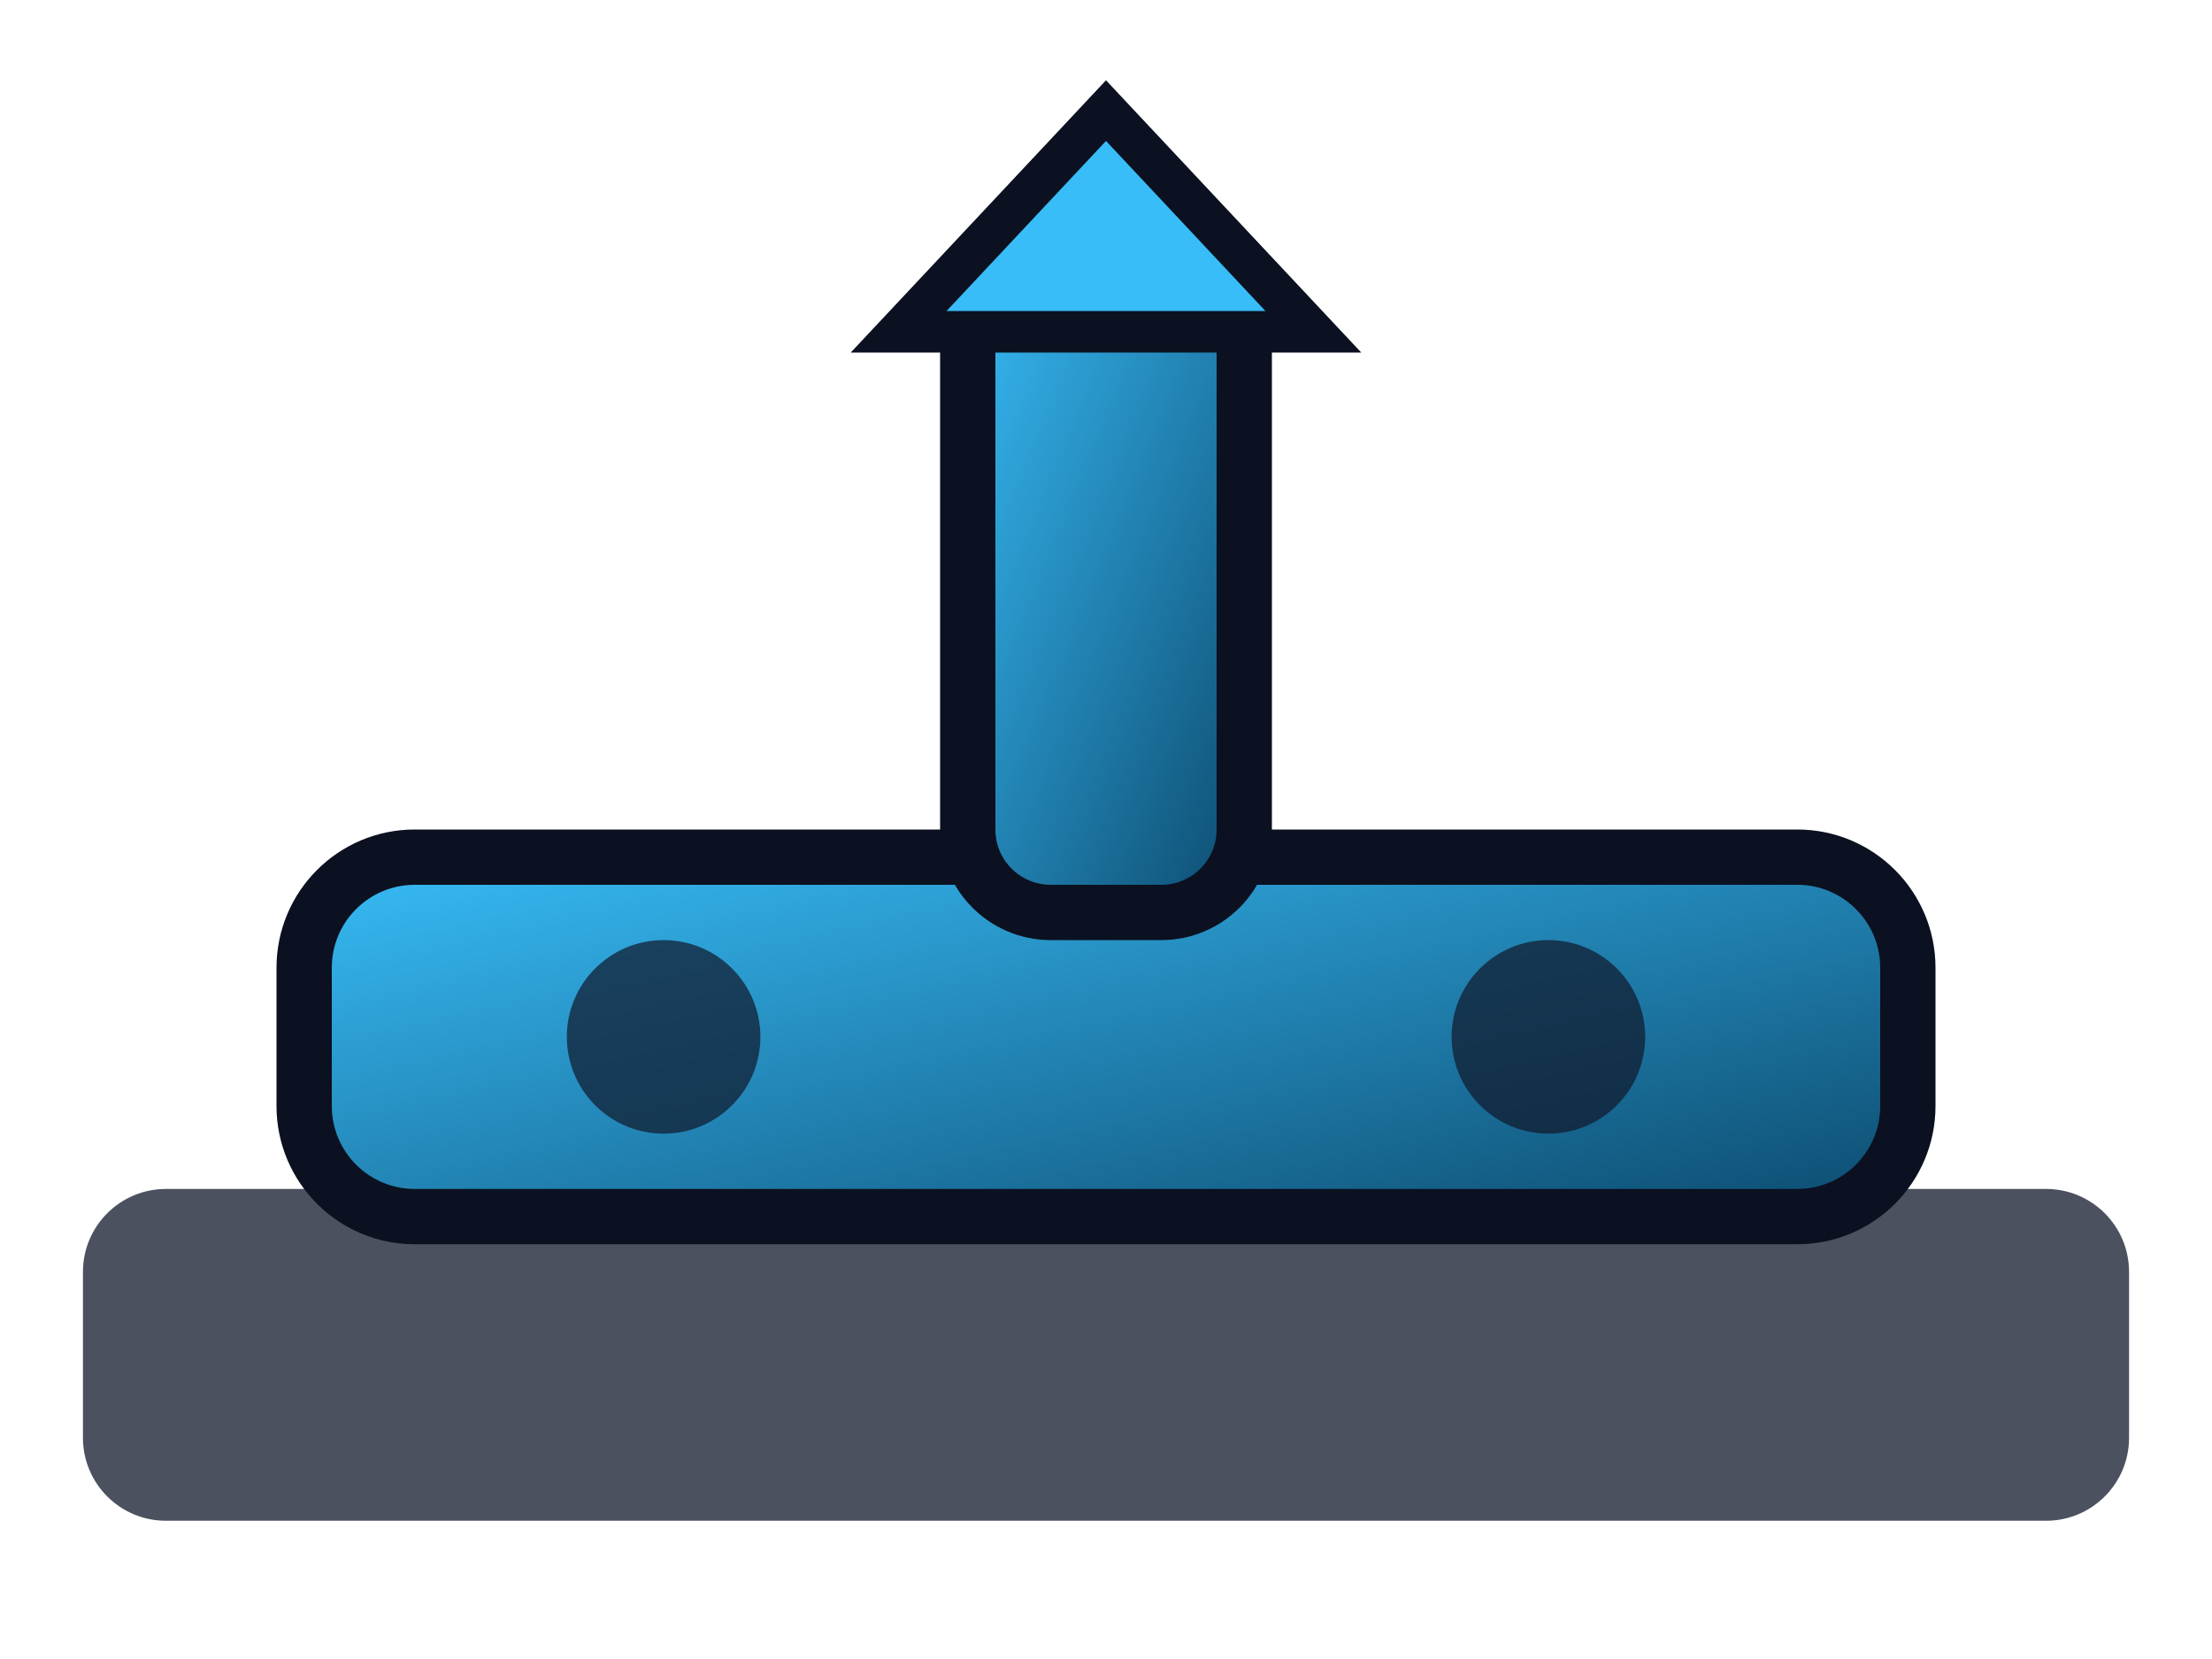
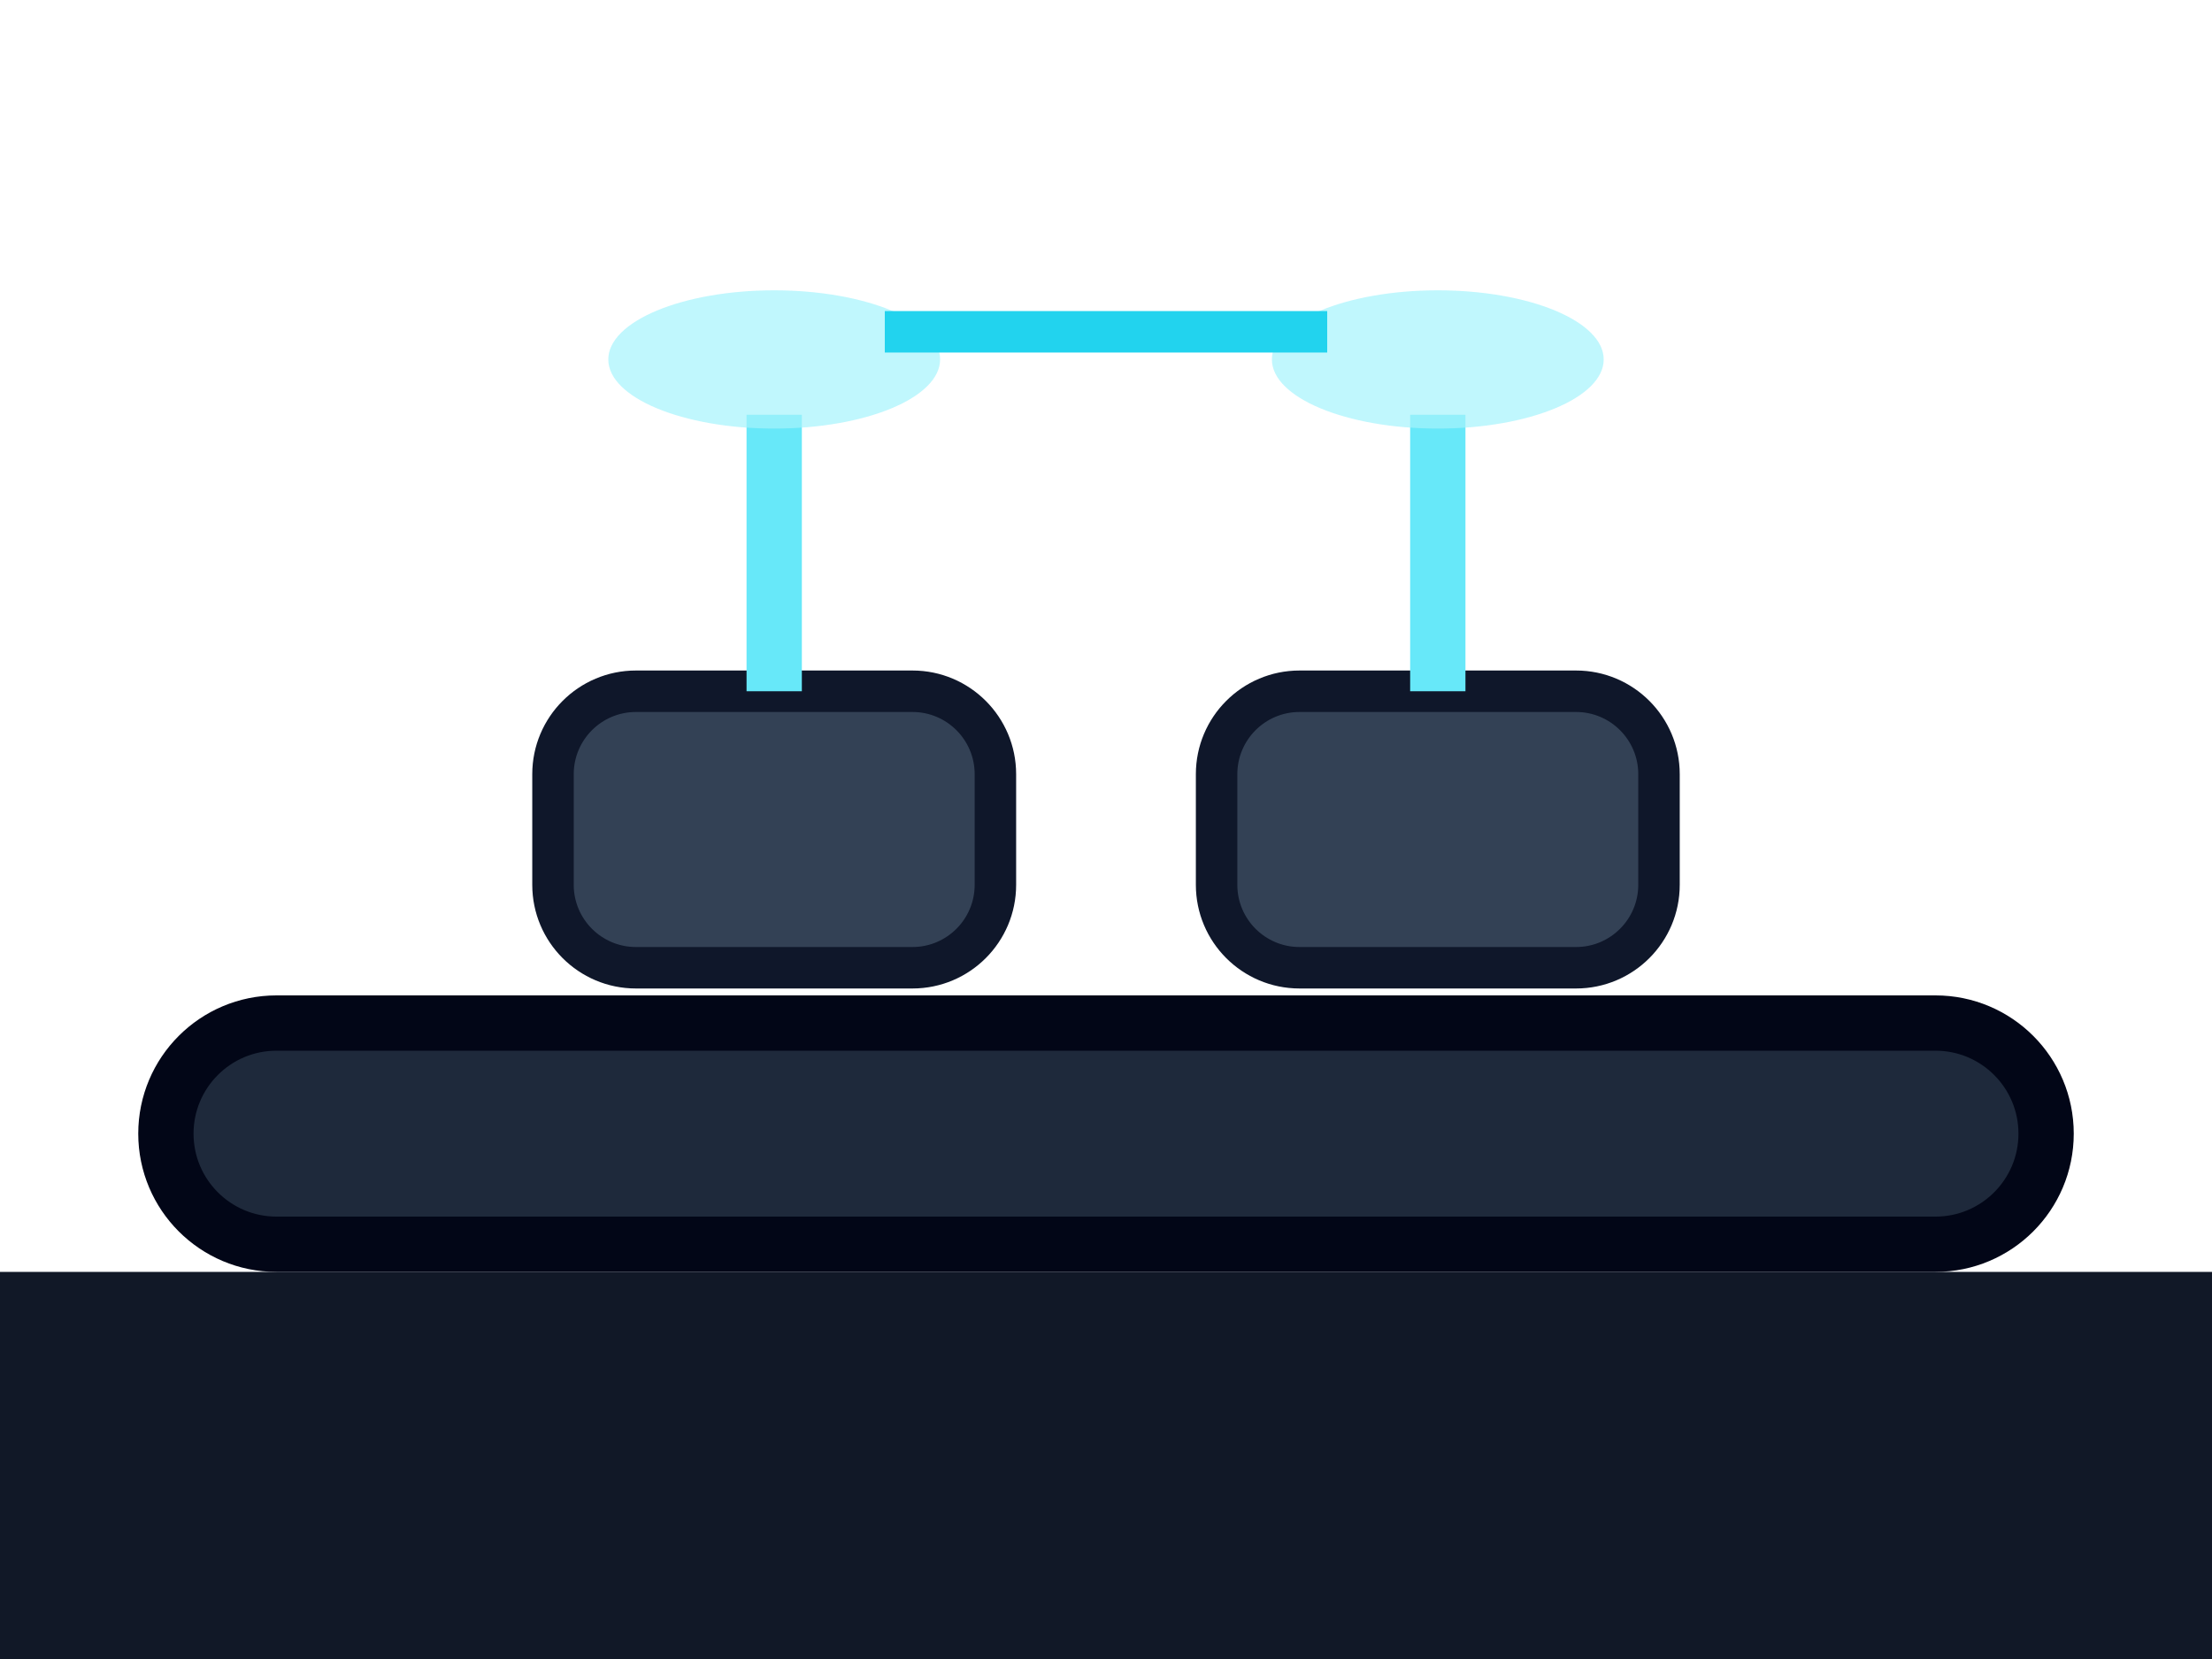
<svg xmlns="http://www.w3.org/2000/svg" width="160" height="120" viewBox="0 0 160 120">
-   <defs>
-     <linearGradient id="g" x1="0" y1="0" x2="1" y2="1">
-       <stop offset="0%" stop-color="#38bdf8" />
-       <stop offset="100%" stop-color="#0c4a6e" />
-     </linearGradient>
-   </defs>
-   <rect x="6" y="86" width="148" height="24" rx="6" fill="#0f172a" opacity="0.75" />
-   <rect x="22" y="62" width="116" height="26" rx="8" fill="url(#g)" stroke="#0b1120" stroke-width="4" />
-   <circle cx="48" cy="75" r="7" fill="#0f172a" opacity="0.7" />
-   <circle cx="112" cy="75" r="7" fill="#0f172a" opacity="0.7" />
-   <rect x="70" y="18" width="20" height="48" rx="6" fill="url(#g)" stroke="#0b1120" stroke-width="4" />
-   <polygon points="80,8 95,24 65,24" fill="#38bdf8" stroke="#0b1120" stroke-width="3" />
+   <rect x="0" y="92" width="160" height="28" fill="#111827" />
+   <rect x="12" y="74" width="136" height="16" rx="8" fill="#1e293b" stroke="#020617" stroke-width="4" />
+   <rect x="40" y="50" width="32" height="20" rx="6" fill="#334155" stroke="#0f172a" stroke-width="3" />
+   <rect x="88" y="50" width="32" height="20" rx="6" fill="#334155" stroke="#0f172a" stroke-width="3" />
+   <line x1="56" y1="50" x2="56" y2="30" stroke="#67e8f9" stroke-width="4" />
+   <line x1="104" y1="50" x2="104" y2="30" stroke="#67e8f9" stroke-width="4" />
+   <ellipse cx="56" cy="26" rx="12" ry="5" fill="#a5f3fc" opacity="0.7" />
+   <ellipse cx="104" cy="26" rx="12" ry="5" fill="#a5f3fc" opacity="0.7" />
+   <line x1="64" y1="24" x2="96" y2="24" stroke="#22d3ee" stroke-width="3" />
</svg>
